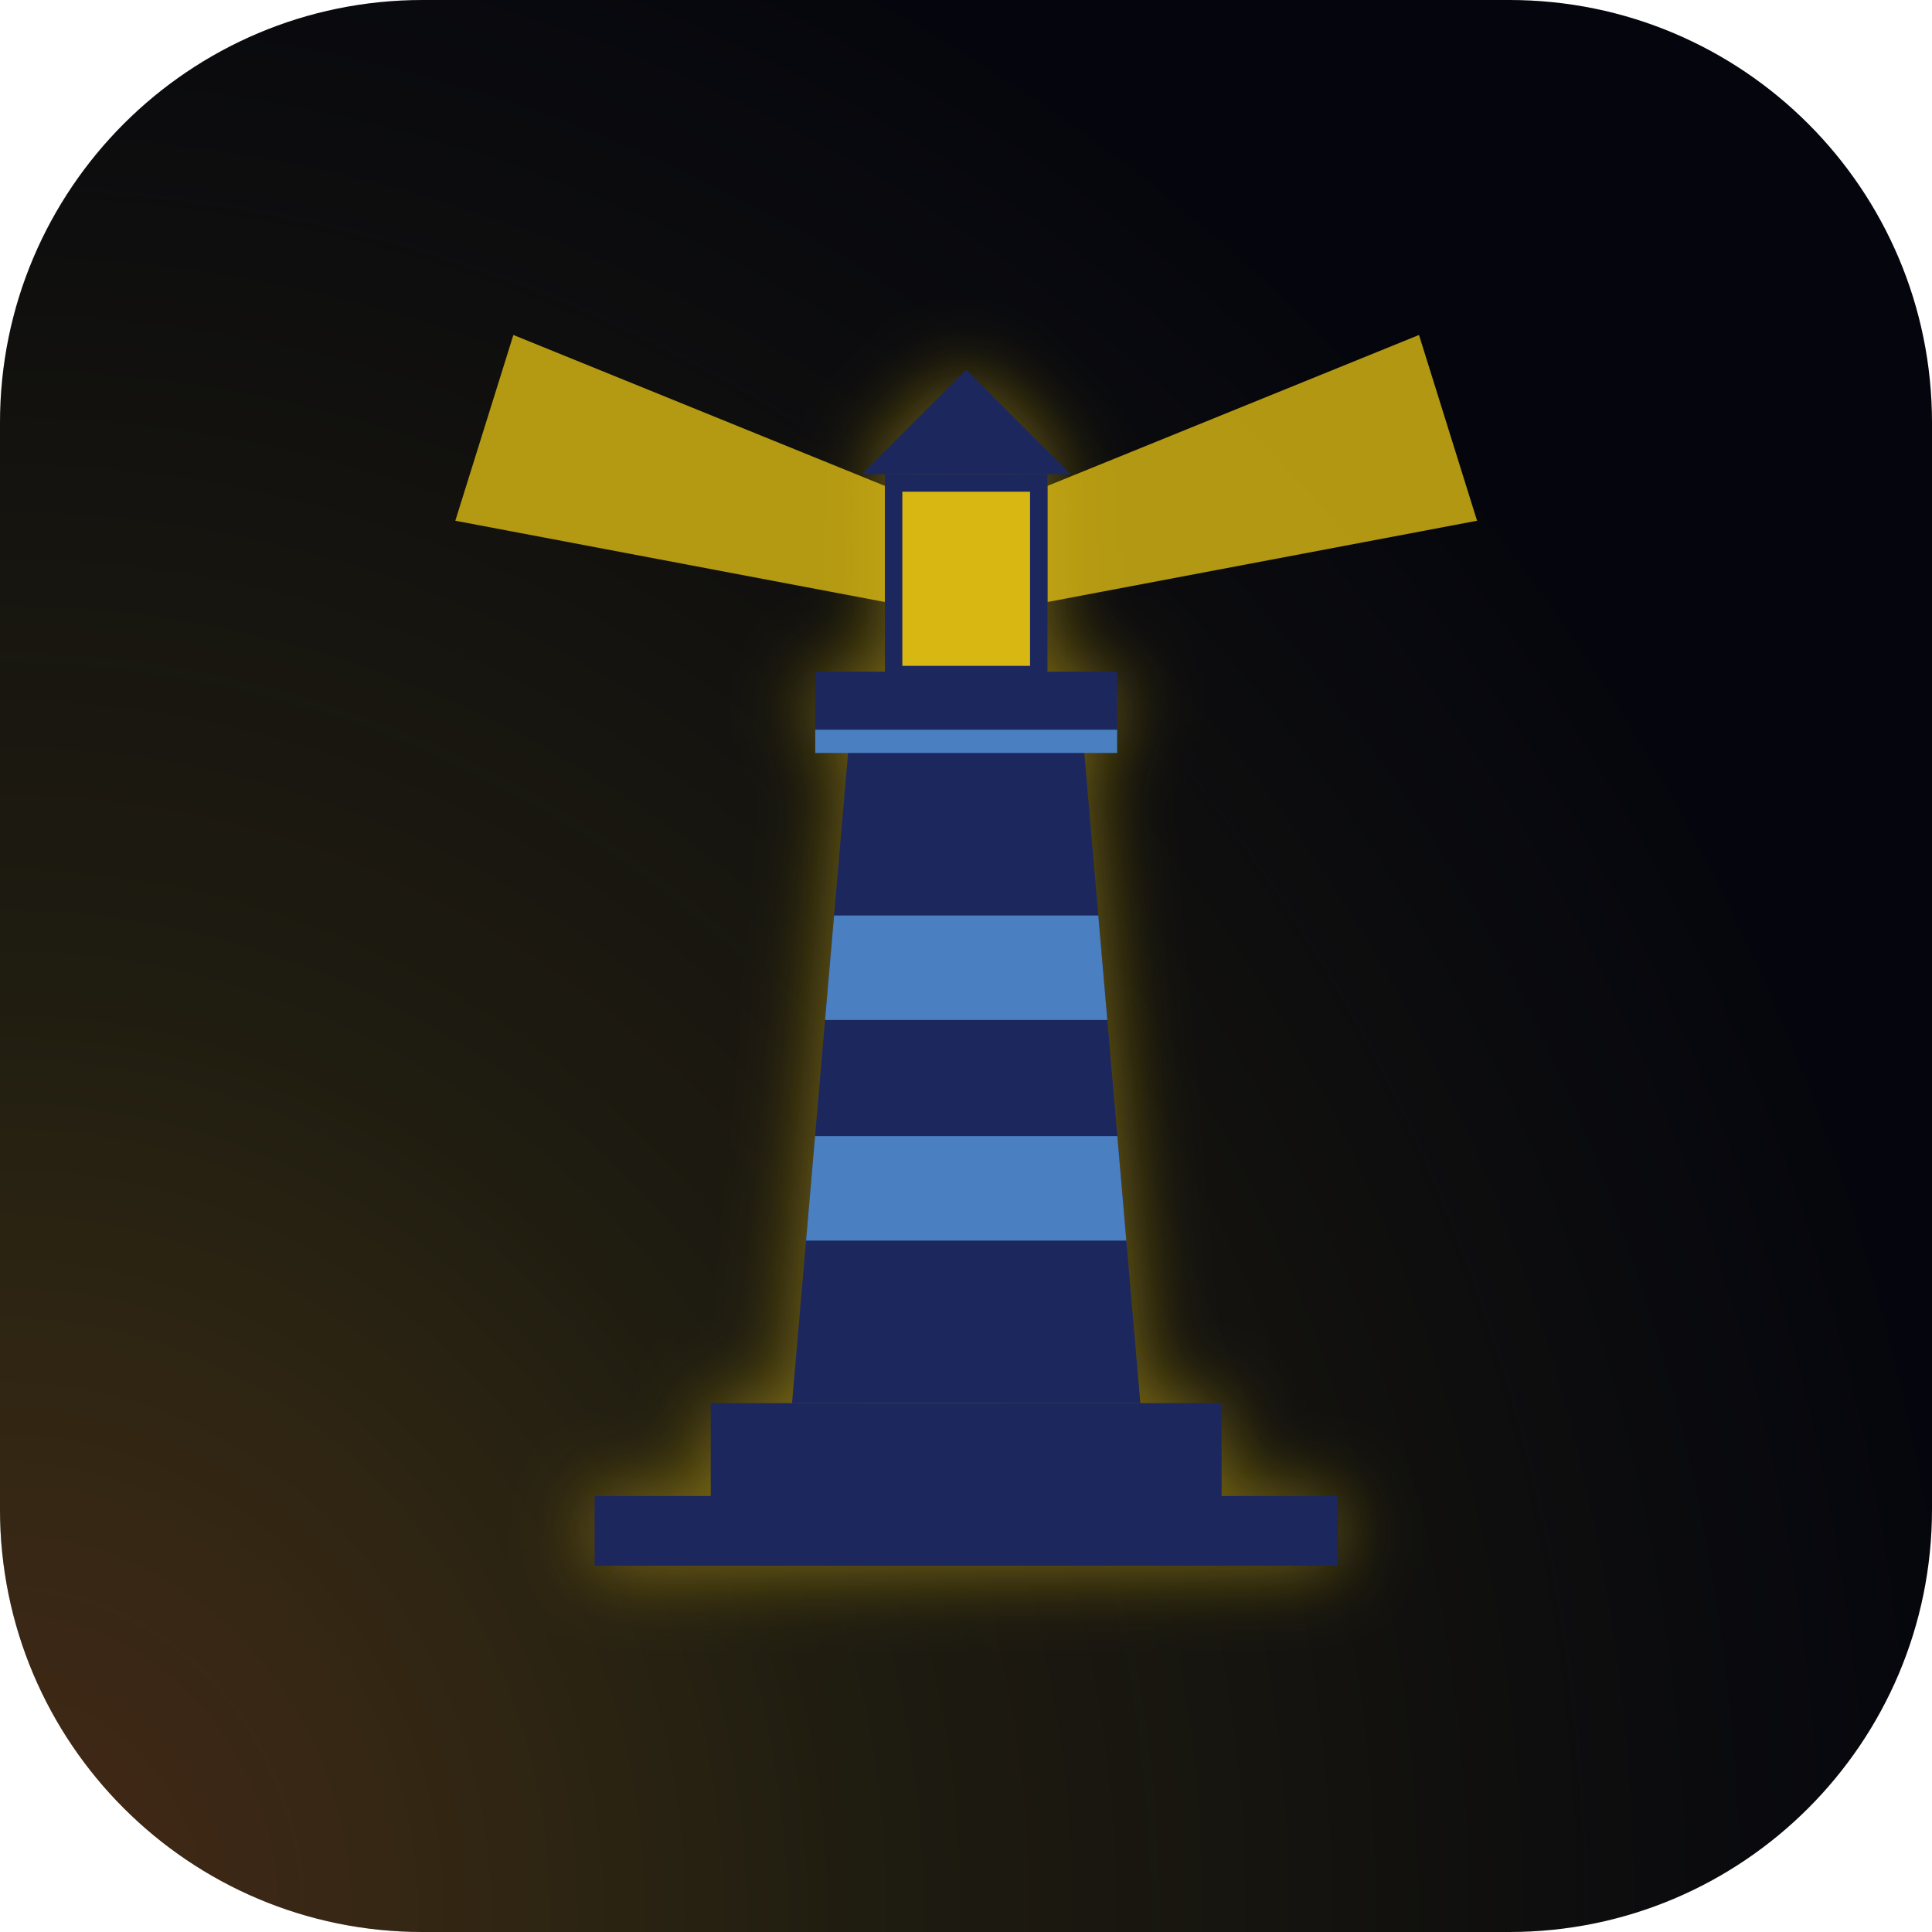
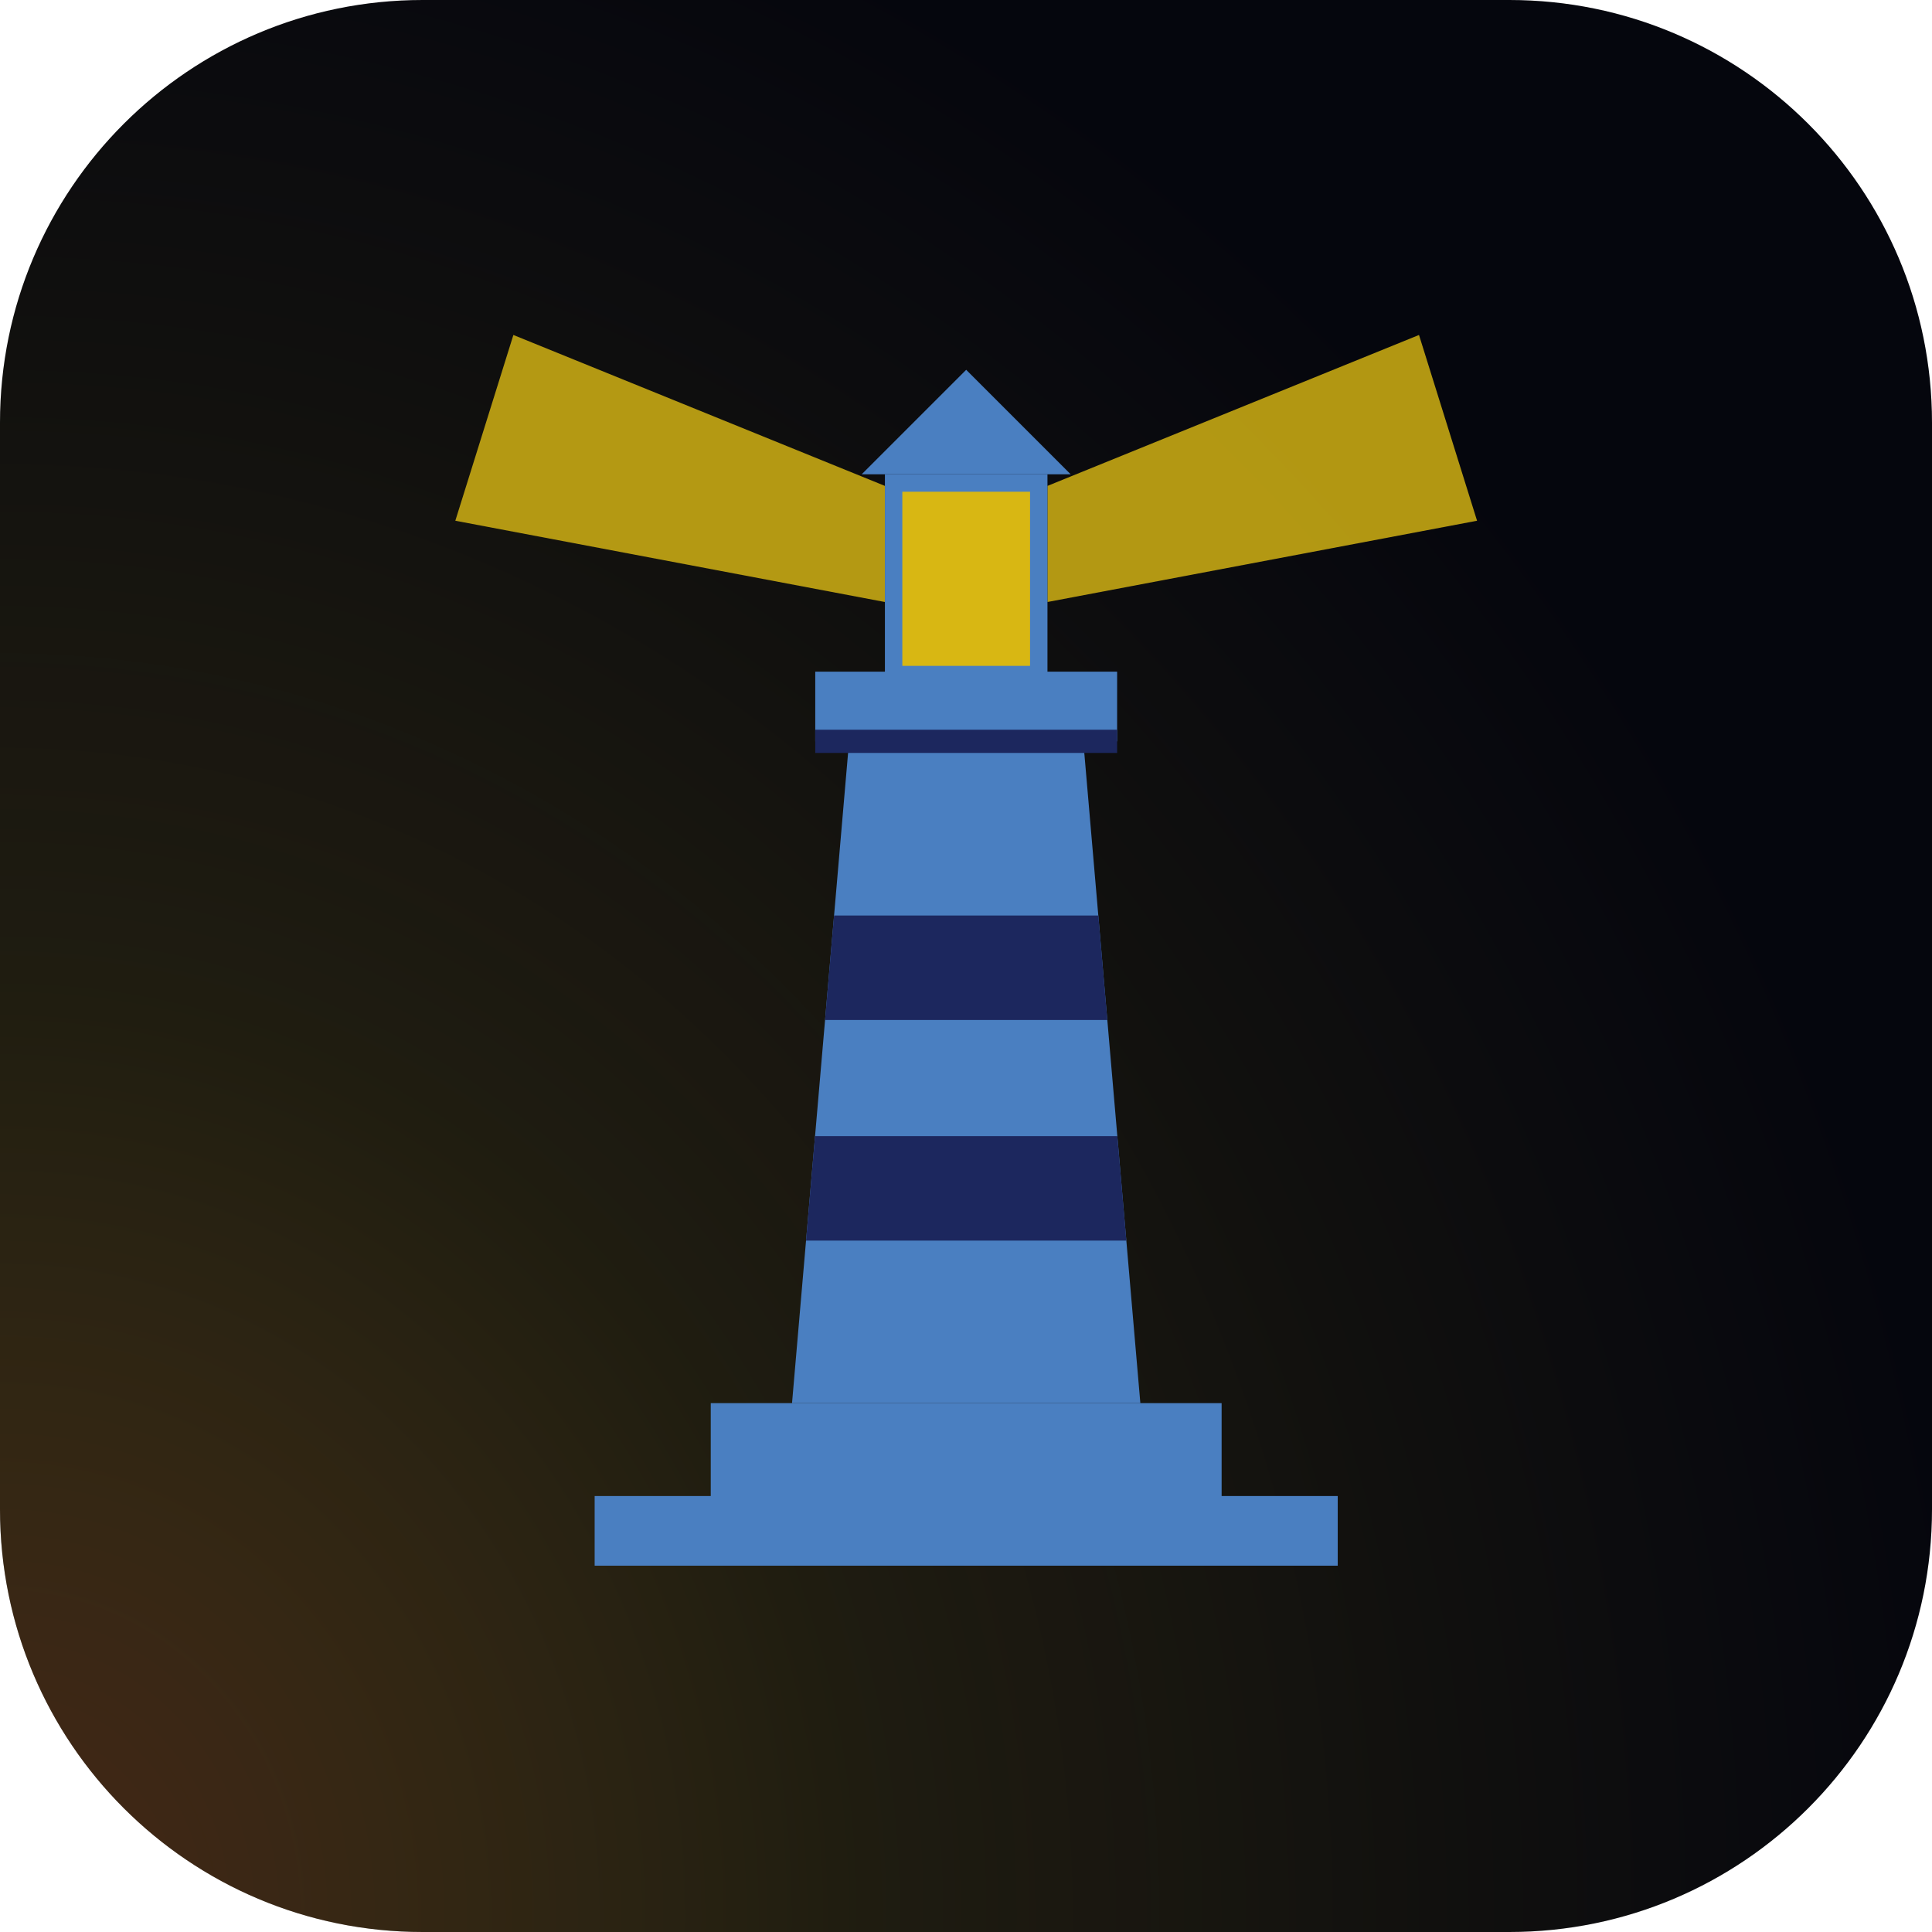
<svg xmlns="http://www.w3.org/2000/svg" viewBox="0 0 512 512">
  <rect width="512" height="512" rx="112" fill="#05060d" />
  <defs>
    <radialGradient id="candle" gradientUnits="userSpaceOnUse" cx="0" cy="0" r="1" gradientTransform="translate(0 512) scale(560 620)">
      <stop offset="0" stop-color="#c96a2b" stop-opacity="0.32" />
      <stop offset=".4" stop-color="#e6c62a" stop-opacity="0.120" />
      <stop offset=".68" stop-color="#e6c62a" stop-opacity="0.051" />
      <stop offset=".94" stop-color="#e6c62a" stop-opacity="0" />
    </radialGradient>
  </defs>
  <rect width="512" height="512" rx="112" fill="url(#candle)" />
  <svg x="102.2" y="58.0" width="307.7" height="400" viewBox="0 0 100 130">
    <defs>
-       <filter id="blur" x="-40%" y="-40%" width="180%" height="180%">
-         <feGaussianBlur stdDeviation="3.2" />
-       </filter>
-     </defs>
-     <g filter="url(#blur)" opacity="0.55" fill="#d8b713">
-       <rect x="18" y="110" width="64" height="6" />
-       <rect x="28" y="102" width="44" height="9" />
-       <polygon points="35,102 65,102 60,44 40,44" />
-       <rect x="37" y="39" width="26" height="6" />
-       <rect x="43" y="22" width="14" height="18" />
-       <polygon points="41,22 59,22 50,13" />
-     </g>
-     <defs>
      <clipPath id="tower">
        <polygon points="35,102 65,102 60,44 40,44" />
      </clipPath>
    </defs>
    <polygon points="43,23 43,33 6,26 11,10" fill="#d8b713" opacity="0.82" />
    <polygon points="57,23 57,33 94,26 89,10" fill="#d8b713" opacity="0.82" />
-     <rect x="18" y="110" width="64" height="6" fill="#1c275e" />
-     <rect x="28" y="102" width="44" height="9" fill="#1c275e" />
-     <polygon points="35,102 65,102 60,44 40,44" fill="#1c275e" />
-     <rect x="0" y="60" width="100" height="9" fill="#4a7fc1" clip-path="url(#tower)" />
-     <rect x="0" y="79" width="100" height="9" fill="#4a7fc1" clip-path="url(#tower)" />
-     <rect x="37" y="39" width="26" height="6" fill="#1c275e" />
-     <rect x="37" y="44" width="26" height="2" fill="#4a7fc1" />
-     <rect x="43" y="22" width="14" height="18" fill="#1c275e" />
+     <rect x="18" y="110" width="64" height="6" fill="#4a7fc1" />
+     <rect x="28" y="102" width="44" height="9" fill="#4a7fc1" />
+     <polygon points="35,102 65,102 60,44 40,44" fill="#4a7fc1" />
+     <rect x="0" y="60" width="100" height="9" fill="#1c275e" clip-path="url(#tower)" />
+     <rect x="0" y="79" width="100" height="9" fill="#1c275e" clip-path="url(#tower)" />
+     <rect x="37" y="39" width="26" height="6" fill="#4a7fc1" />
+     <rect x="37" y="44" width="26" height="2" fill="#1c275e" />
+     <rect x="43" y="22" width="14" height="18" fill="#4a7fc1" />
    <rect x="44.5" y="23.5" width="11" height="15" fill="#d8b713" />
-     <polygon points="41,22 59,22 50,13" fill="#1c275e" />
+     <polygon points="41,22 59,22 50,13" fill="#4a7fc1" />
  </svg>
</svg>
